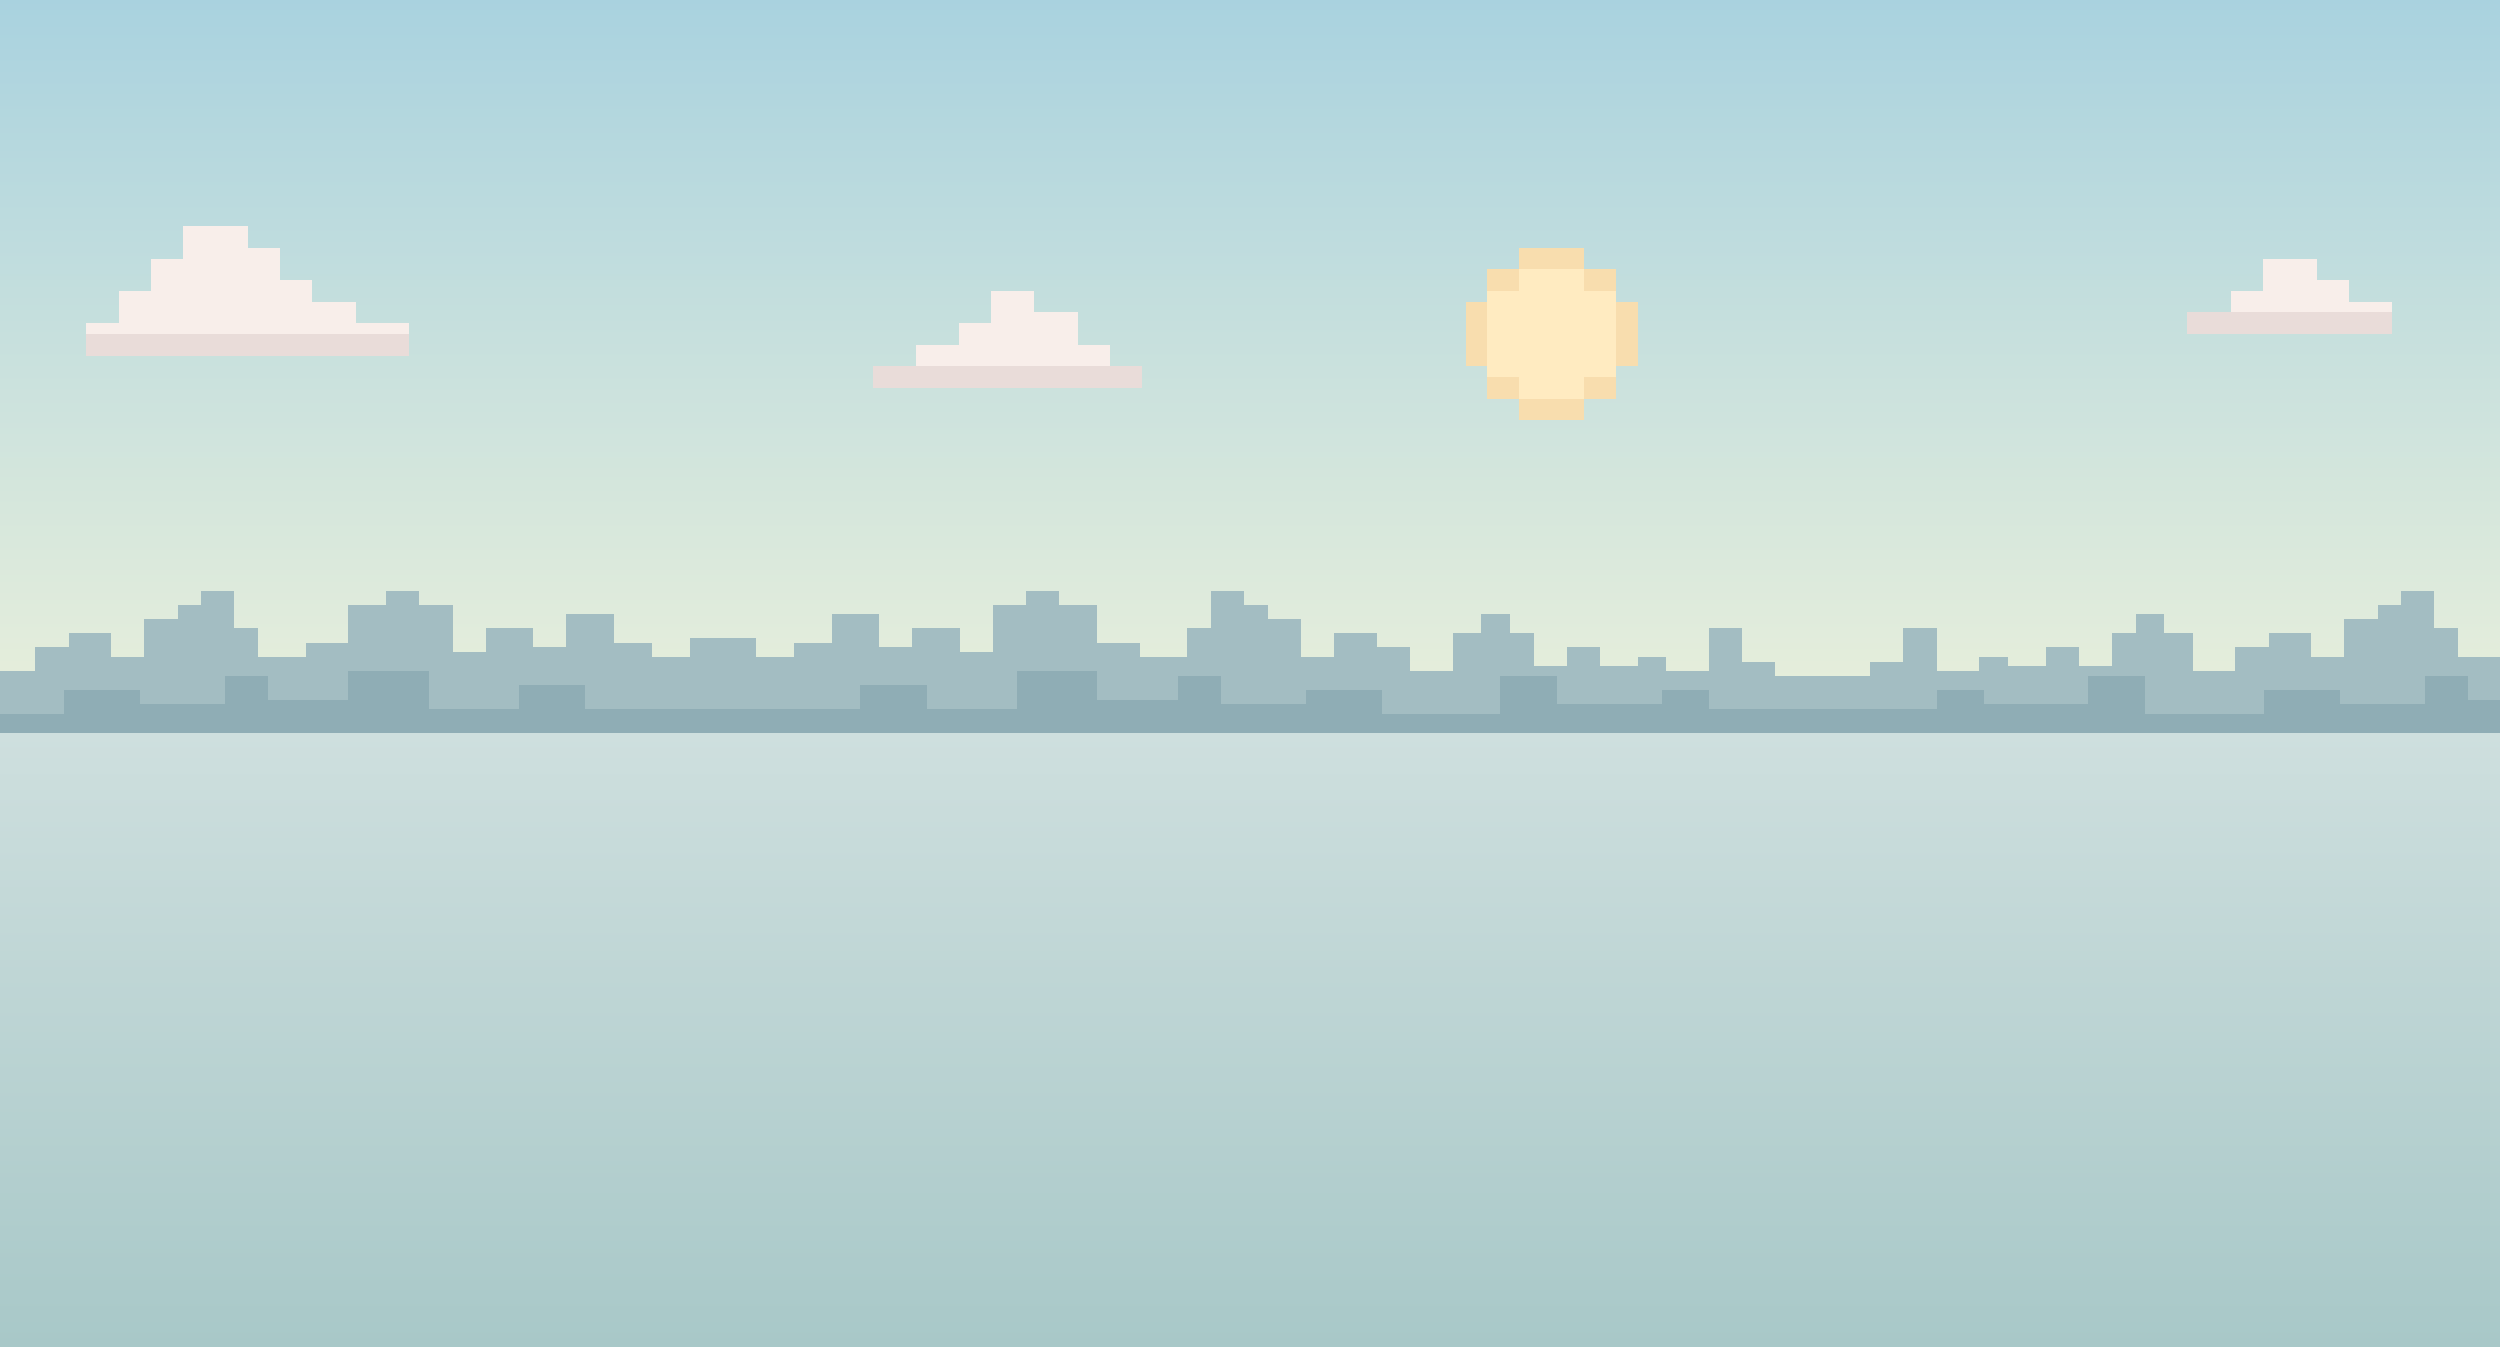
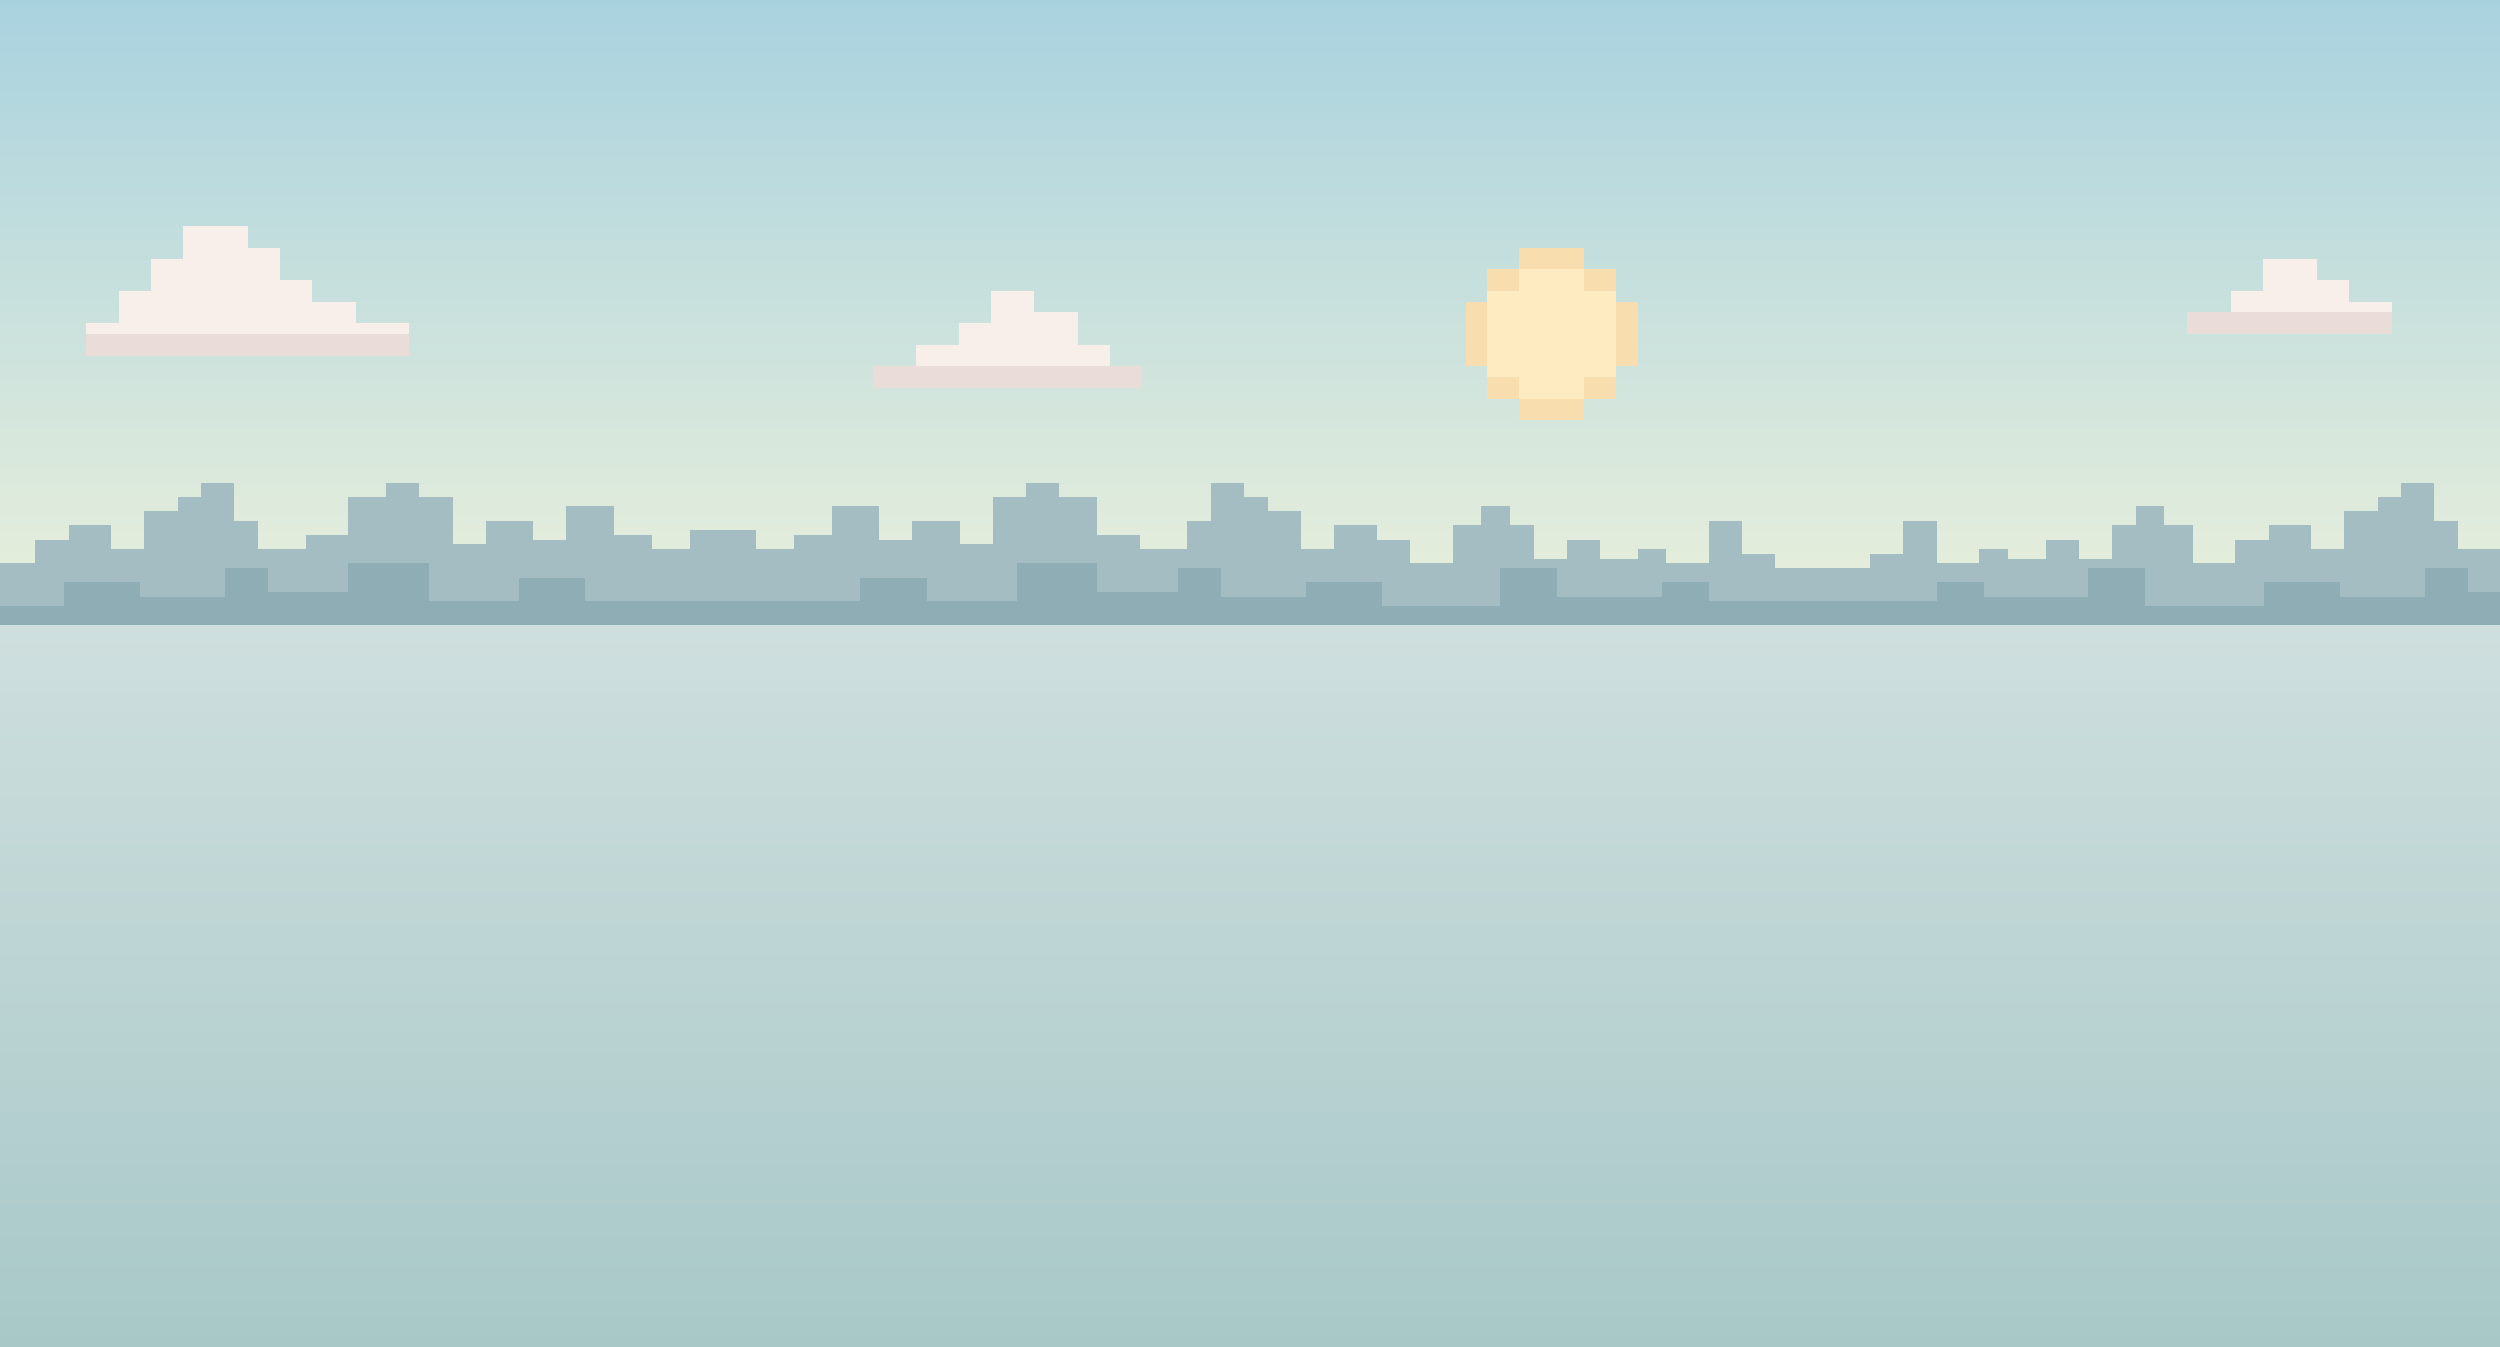
<svg xmlns="http://www.w3.org/2000/svg" viewBox="0 0 232 125" shape-rendering="crispEdges">
  <defs>
    <linearGradient id="sky" x2="0" y2="1" gradientUnits="objectBoundingBox">
      <stop stop-color="#a9d2df" />
      <stop offset="1" stop-color="#eaf0db" />
    </linearGradient>
    <linearGradient id="mist" x2="0" y2="1" gradientUnits="objectBoundingBox">
      <stop stop-color="#cedfde" />
      <stop offset="1" stop-color="#a8c8c8" />
    </linearGradient>
  </defs>
-   <path fill="url(#sky)" d="M0 0h232v68H0z" />
+   <path fill="url(#sky)" d="M0 0h232v58H0z" />
  <g transform="translate(0 15)">
    <path fill="#f8ddae" d="M141 8h6v2h3v3h2v6h-2v3h-3v2h-6v-2h-3v-3h-2v-6h2v-3h3z" />
    <path fill="#ffebc1" d="M141 10h6v2h3v8h-3v2h-6v-2h-3v-8h3z" />
    <path fill="#f8eeea" d="M8 15h3v-3h3V9h3V6h6v2h3v3h3v2h4v2h5v3H8zm73 4h4v-2h4v-2h3v-3h4v2h4v3h3v2h3v2H81zm122-5h4v-2h3V9h5v2h3v2h4v3h-19z" />
    <path fill="#e9dcd9" d="M8 16h30v2H8zm73 3h25v2H81zm122-5h19v2h-19z" />
  </g>
-   <path fill="#8fadb5" d="M0 66h232v2H0z" />
-   <g transform="translate(-35 45.56) scale(.44)">
+   <path fill="#8fadb5" d="M0 56h232v2H0z" />
+   <g transform="translate(-35 35.56) scale(.44)">
    <g id="skyline">
      <path fill="#a3bdc2" d="M0 39h10v-3h7v-7h7v9h9v-3h6v2h8v-4h7v4h7v-7h5v-4h6v4h6v8h9v-5h7v-3h9v5h7v-8h7v-3h5v-3h7v8h5v6h10v-3h9v-8h8v-3h7v3h7v10h7v-5h10v4h7v-7h10v6h8v3h8v-4h7v22H0z" />
      <path fill="#8fadb5" d="M0 46h24v-4h10v3h22v-6h12v8h25v-5h16v3h18v-6h9v5h17v-6h17v8h19v-5h14v5h29v10H0z" />
    </g>
    <use href="#skyline" transform="translate(464) scale(-1 1)" />
    <use href="#skyline" x="464" />
  </g>
-   <path fill="url(#mist)" d="M0 68h232v57H0z" />
+   <path fill="url(#mist)" d="M0 58h232v67H0z" />
</svg>
